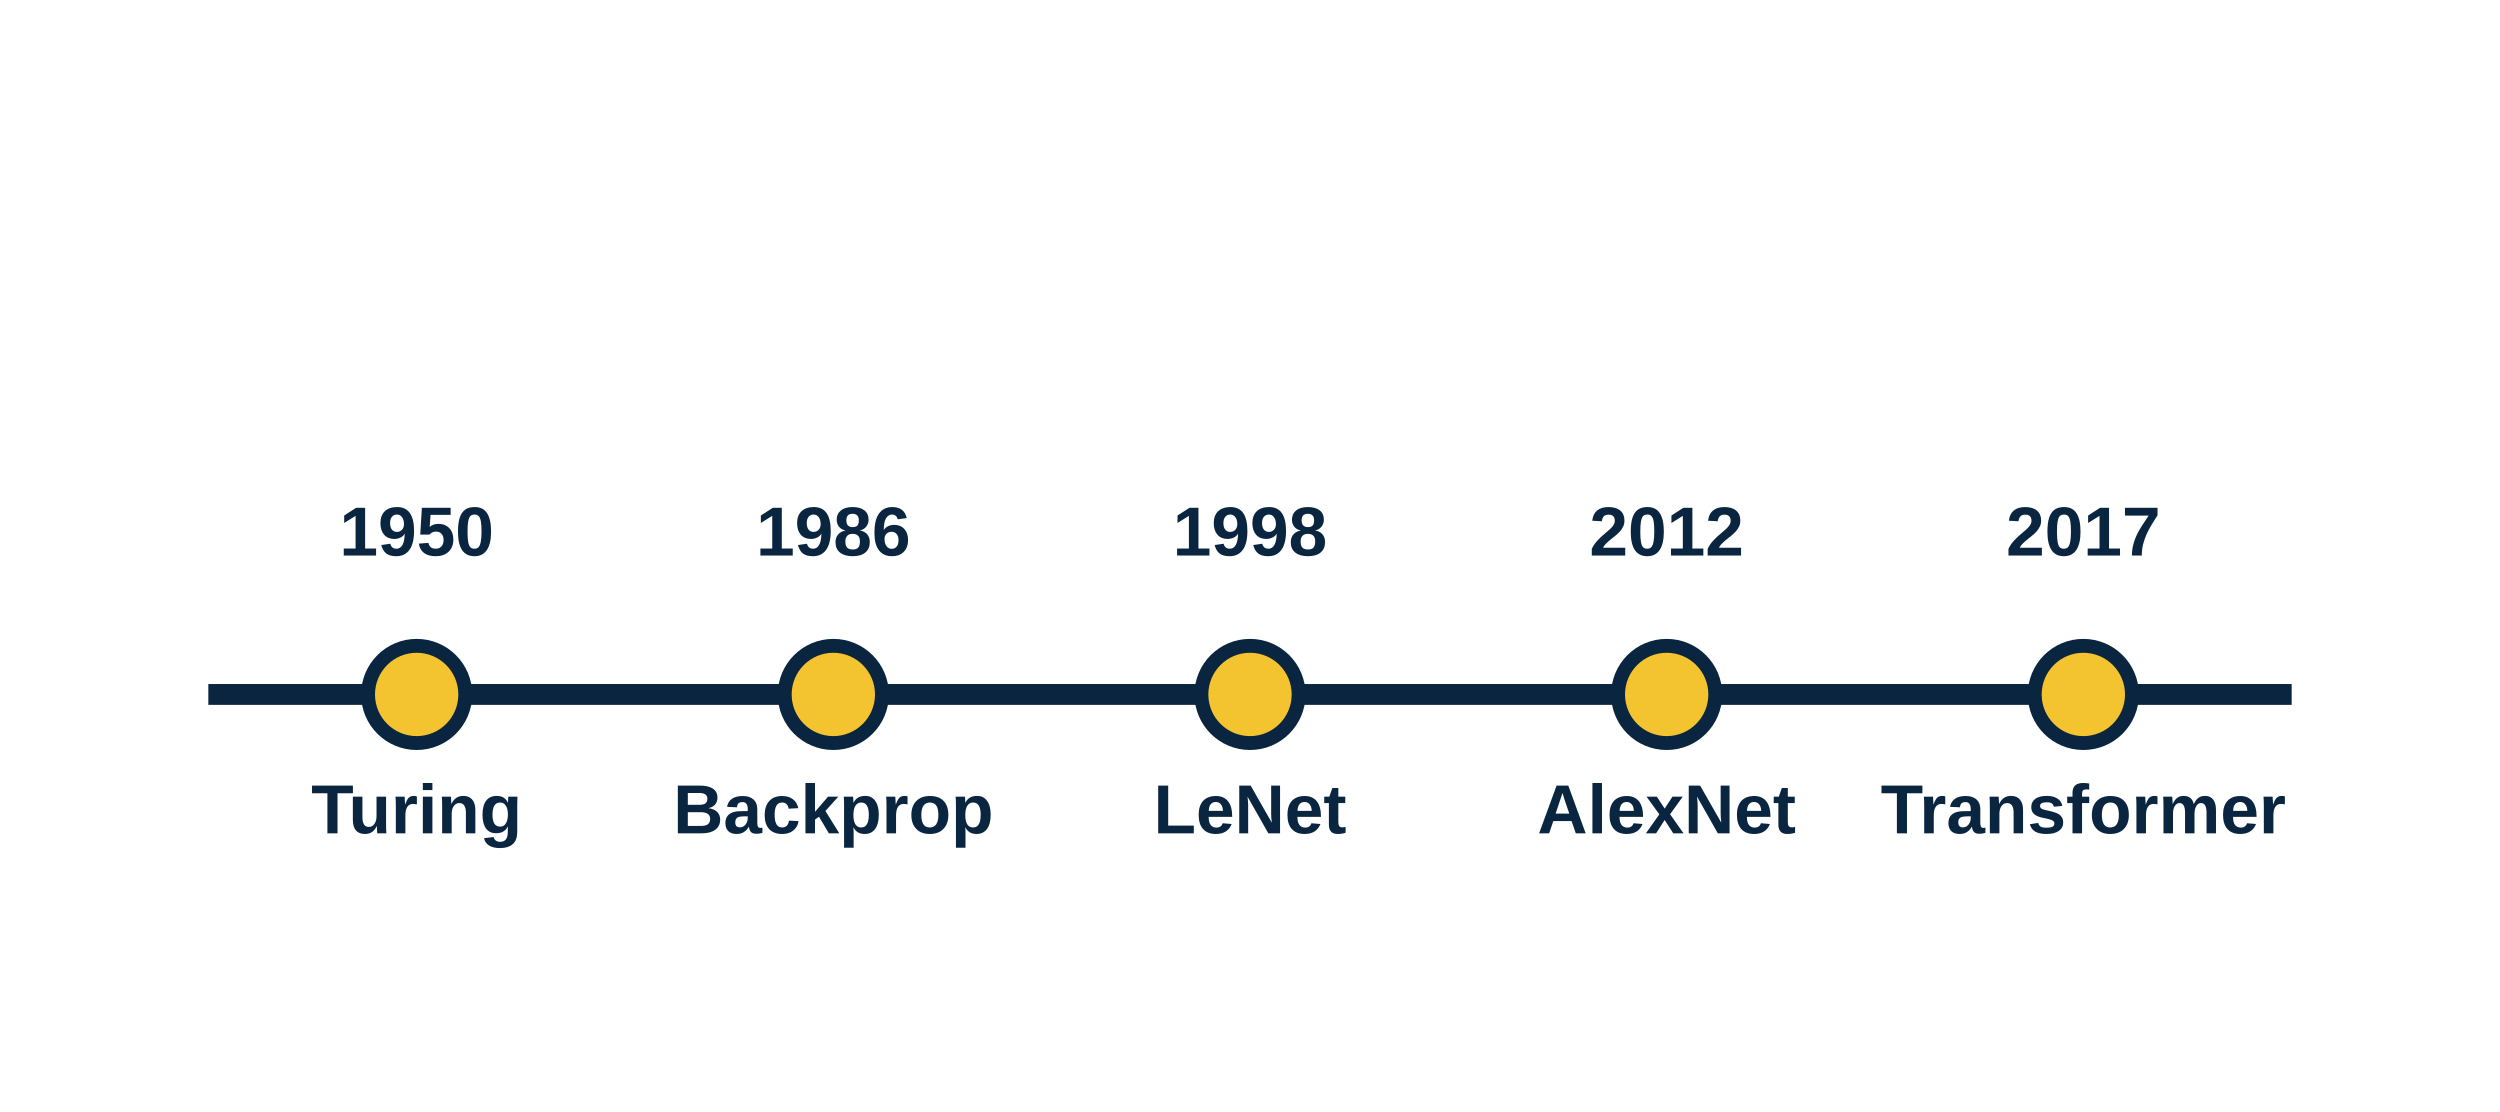
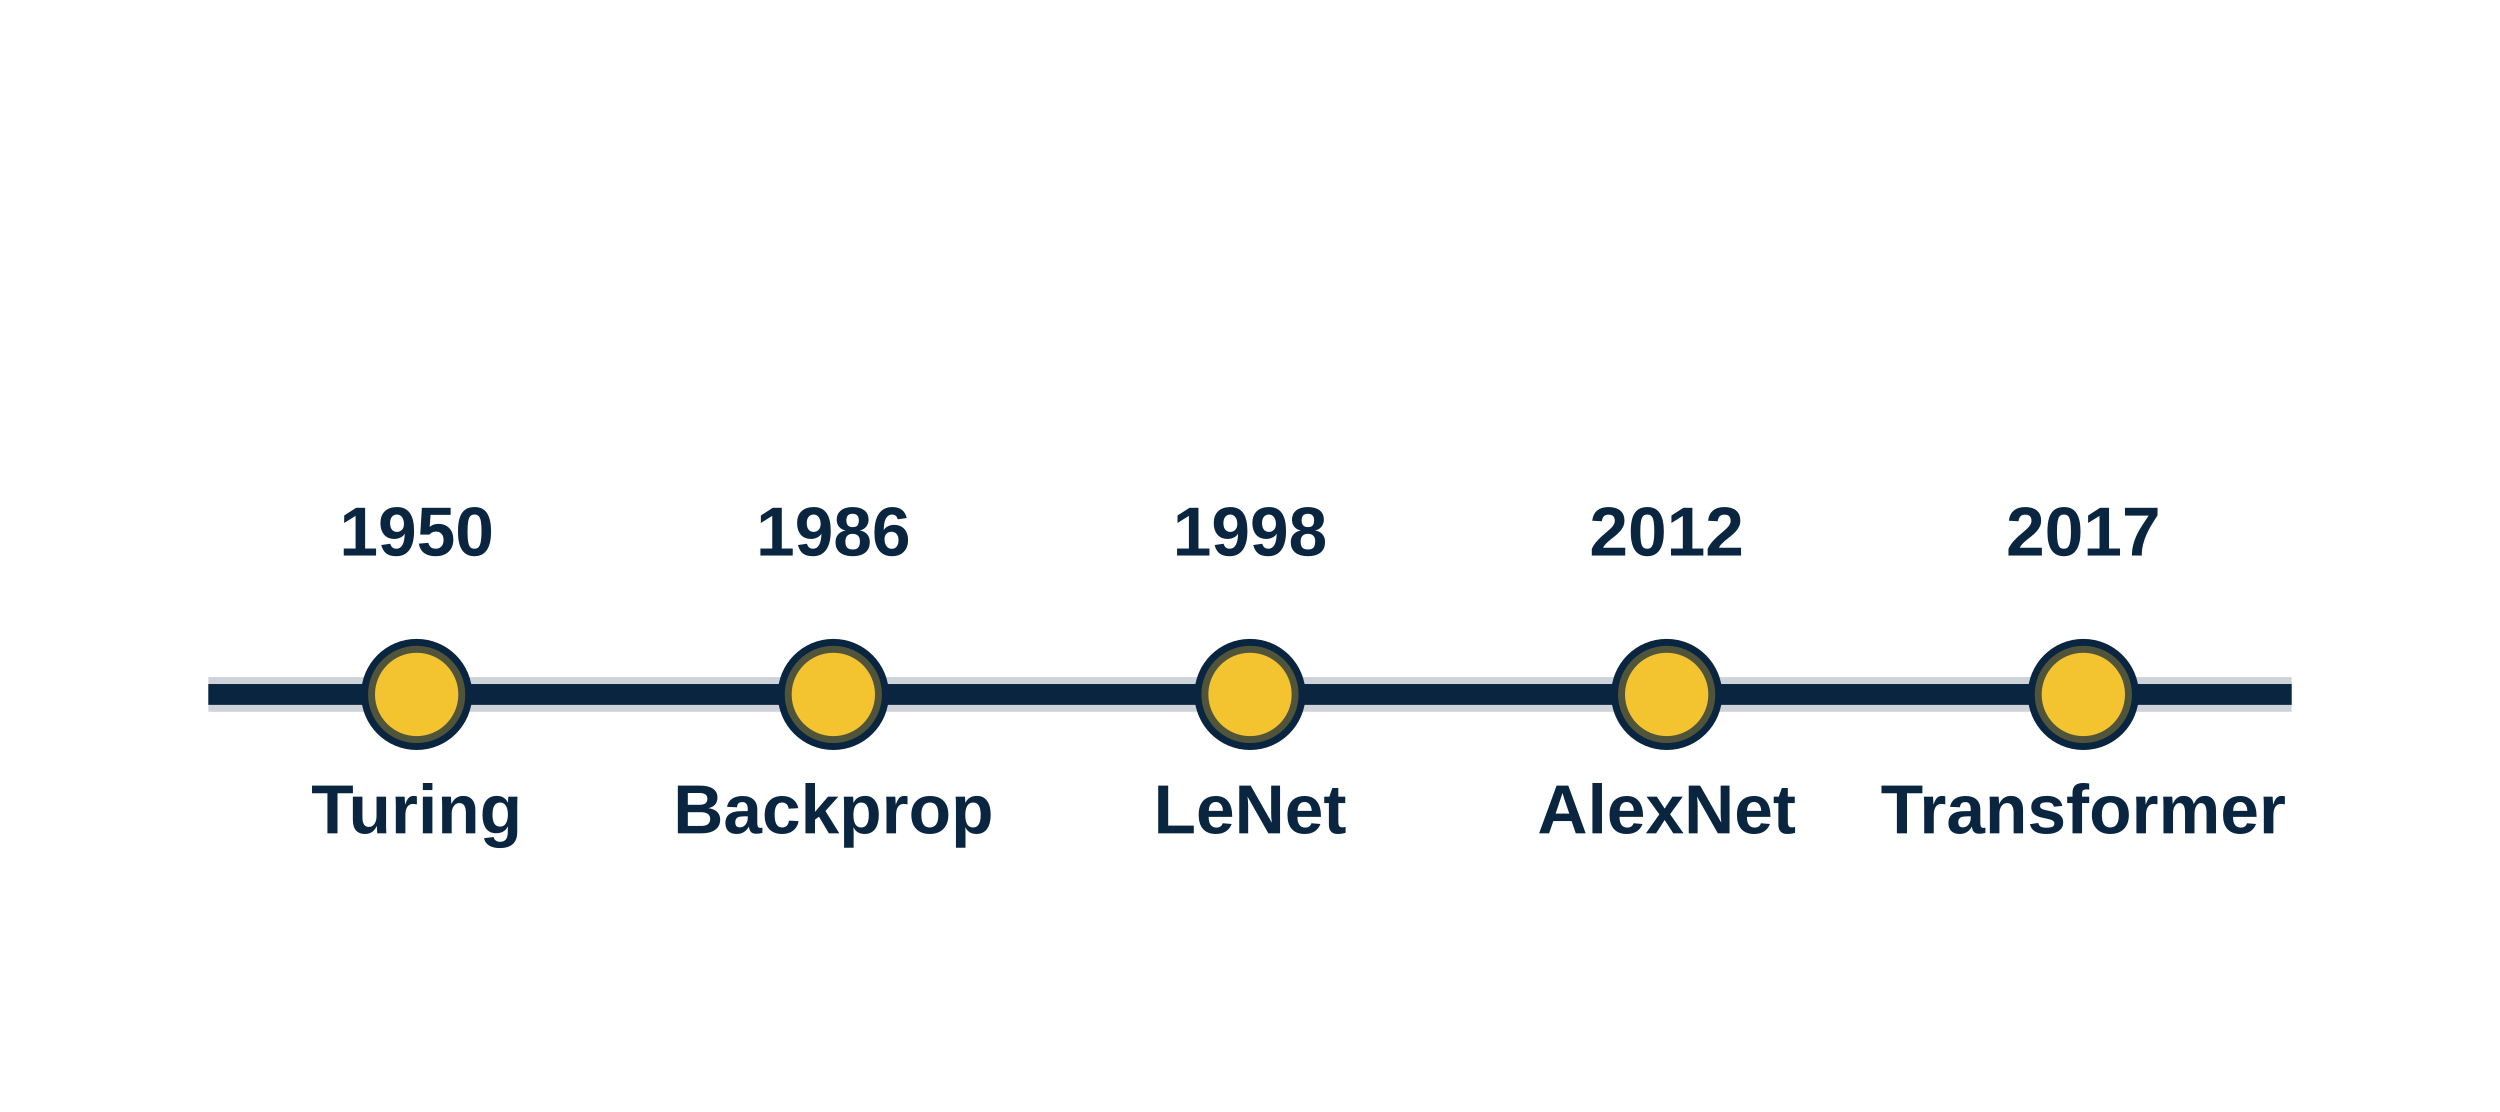
<svg xmlns="http://www.w3.org/2000/svg" viewBox="0 0 360 160" role="img" aria-label="Evolução da IA - Linha do Tempo" preserveAspectRatio="xMidYMid meet" width="100%" height="auto">
  <style>
    .line { stroke: #0A2540; stroke-width: 3; }
-     .dot { fill: #F4C430; stroke: #0A2540; stroke-width: 2; }
-     .dot.active { animation: pulse 2.5s infinite; }
-     @keyframes pulse { 0%{transform:scale(1)}50%{transform:scale(1.2)}100%{transform:scale(1)} }
+     .line-glow { stroke: #0A2540; stroke-width: 5; opacity: 0.2; animation: lineGlow 3s ease-in-out infinite; }
+     @keyframes lineGlow {
+       0%, 100% { opacity: 0.1; }
+       50% { opacity: 0.3; }
+     }
+     .dot { fill: #F4C430; stroke: #0A2540; stroke-width: 2; transition: all 0.3s ease; }
+     .dot:hover { transform: scale(1.3); filter: brightness(1.2); }
+     .dot.active { animation: pulse 2.5s infinite ease-in-out; }
+     @keyframes pulse { 
+       0%, 100% { transform: scale(1); filter: drop-shadow(0 0 3px rgba(244,196,48,0.5)); }
+       50% { transform: scale(1.3); filter: drop-shadow(0 0 8px rgba(244,196,48,0.8)); }
+     }
+     .dot.sequential { animation: sequentialPulse 12.5s infinite; }
+     @keyframes sequentialPulse {
+       0%, 20% { transform: scale(1); opacity: 0.8; }
+       10% { transform: scale(1.3); opacity: 1; }
+       20.1%, 100% { transform: scale(1); opacity: 0.8; }
+     }
+     .dot-delay-1 { animation-delay: 2.5s; }
+     .dot-delay-2 { animation-delay: 5s; }
+     .dot-delay-3 { animation-delay: 7.5s; }
+     .dot-delay-4 { animation-delay: 10s; }
+     .ripple { fill: #F4C430; opacity: 0.3; animation: ripple 2.5s infinite ease-out; }
+     @keyframes ripple {
+       0% { transform: scale(0.8); opacity: 0.5; }
+       100% { transform: scale(2); opacity: 0; }
+     }
    text { font: 700 10px Montserrat, Arial, sans-serif; fill: #0A2540; }
  </style>
+   <line x1="30" y1="100" x2="330" y2="100" class="line-glow" />
  <line x1="30" y1="100" x2="330" y2="100" class="line" />
-   <circle cx="60" cy="100" r="7" class="dot active" />
+   <circle cx="60" cy="100" r="7" class="dot sequential" />
+   <circle cx="60" cy="100" r="7" class="ripple" />
  <text x="60" y="80" text-anchor="middle">1950</text>
  <text x="60" y="120" text-anchor="middle">Turing</text>
-   <circle cx="120" cy="100" r="7" class="dot" />
+   <circle cx="120" cy="100" r="7" class="dot sequential dot-delay-1" />
+   <circle cx="120" cy="100" r="7" class="ripple" style="animation-delay: 0.5s;" />
  <text x="120" y="80" text-anchor="middle">1986</text>
  <text x="120" y="120" text-anchor="middle">Backprop</text>
-   <circle cx="180" cy="100" r="7" class="dot" />
+   <circle cx="180" cy="100" r="7" class="dot sequential dot-delay-2" />
+   <circle cx="180" cy="100" r="7" class="ripple" style="animation-delay: 1s;" />
  <text x="180" y="80" text-anchor="middle">1998</text>
  <text x="180" y="120" text-anchor="middle">LeNet</text>
-   <circle cx="240" cy="100" r="7" class="dot active" />
+   <circle cx="240" cy="100" r="7" class="dot sequential dot-delay-3" />
+   <circle cx="240" cy="100" r="7" class="ripple" style="animation-delay: 1.5s;" />
  <text x="240" y="80" text-anchor="middle">2012</text>
  <text x="240" y="120" text-anchor="middle">AlexNet</text>
-   <circle cx="300" cy="100" r="7" class="dot" />
+   <circle cx="300" cy="100" r="7" class="dot sequential dot-delay-4" />
+   <circle cx="300" cy="100" r="7" class="ripple" style="animation-delay: 2s;" />
  <text x="300" y="80" text-anchor="middle">2017</text>
  <text x="300" y="120" text-anchor="middle">Transformer</text>
</svg>
